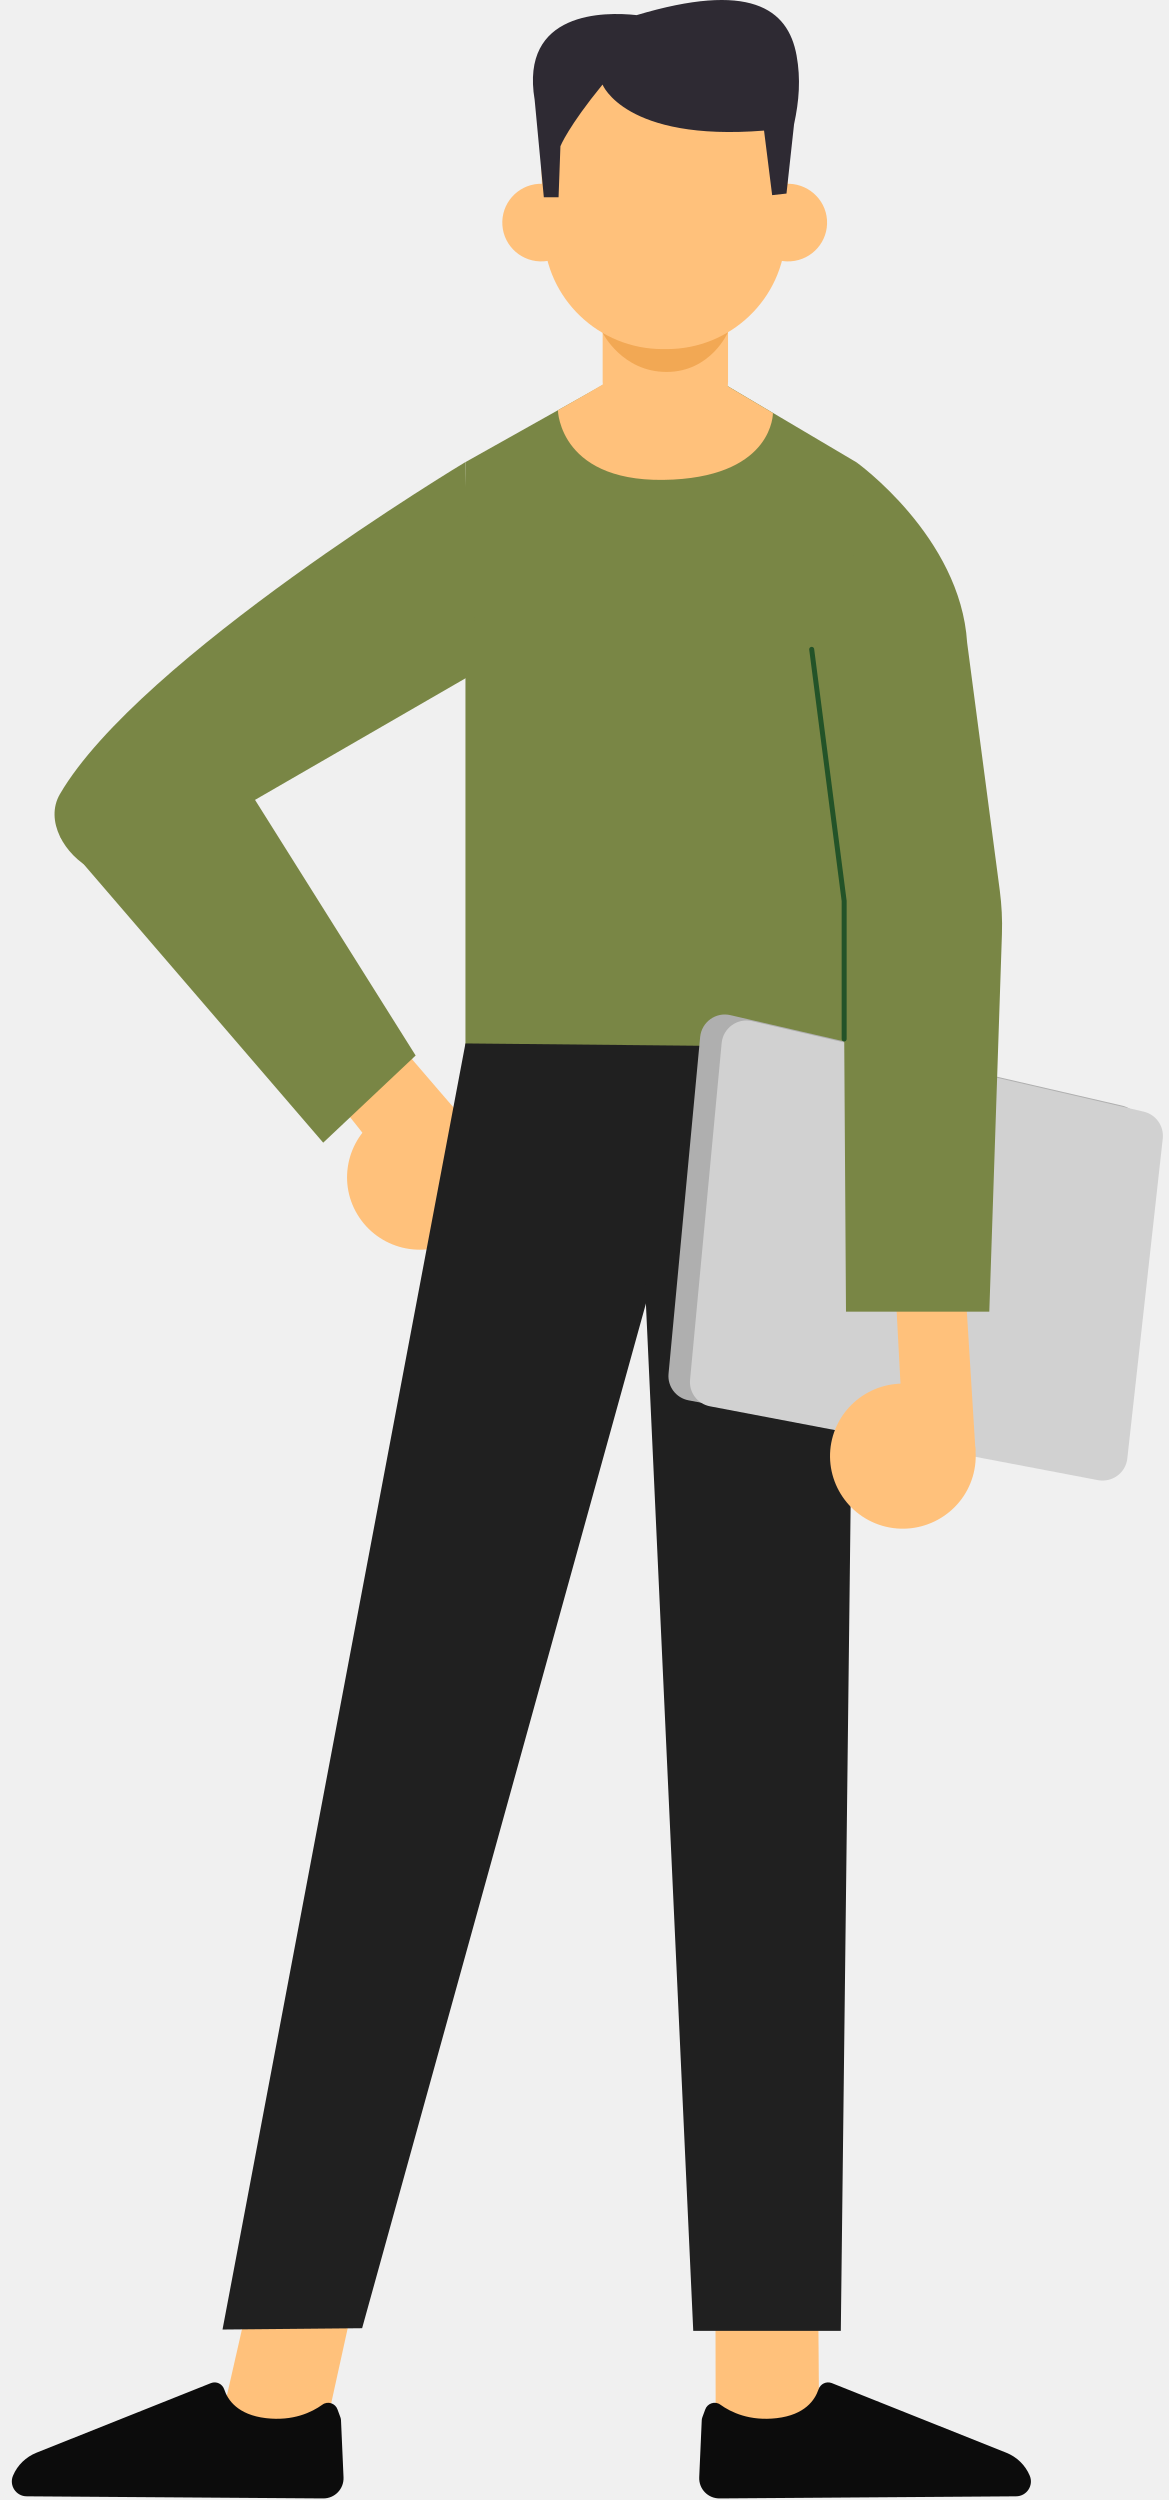
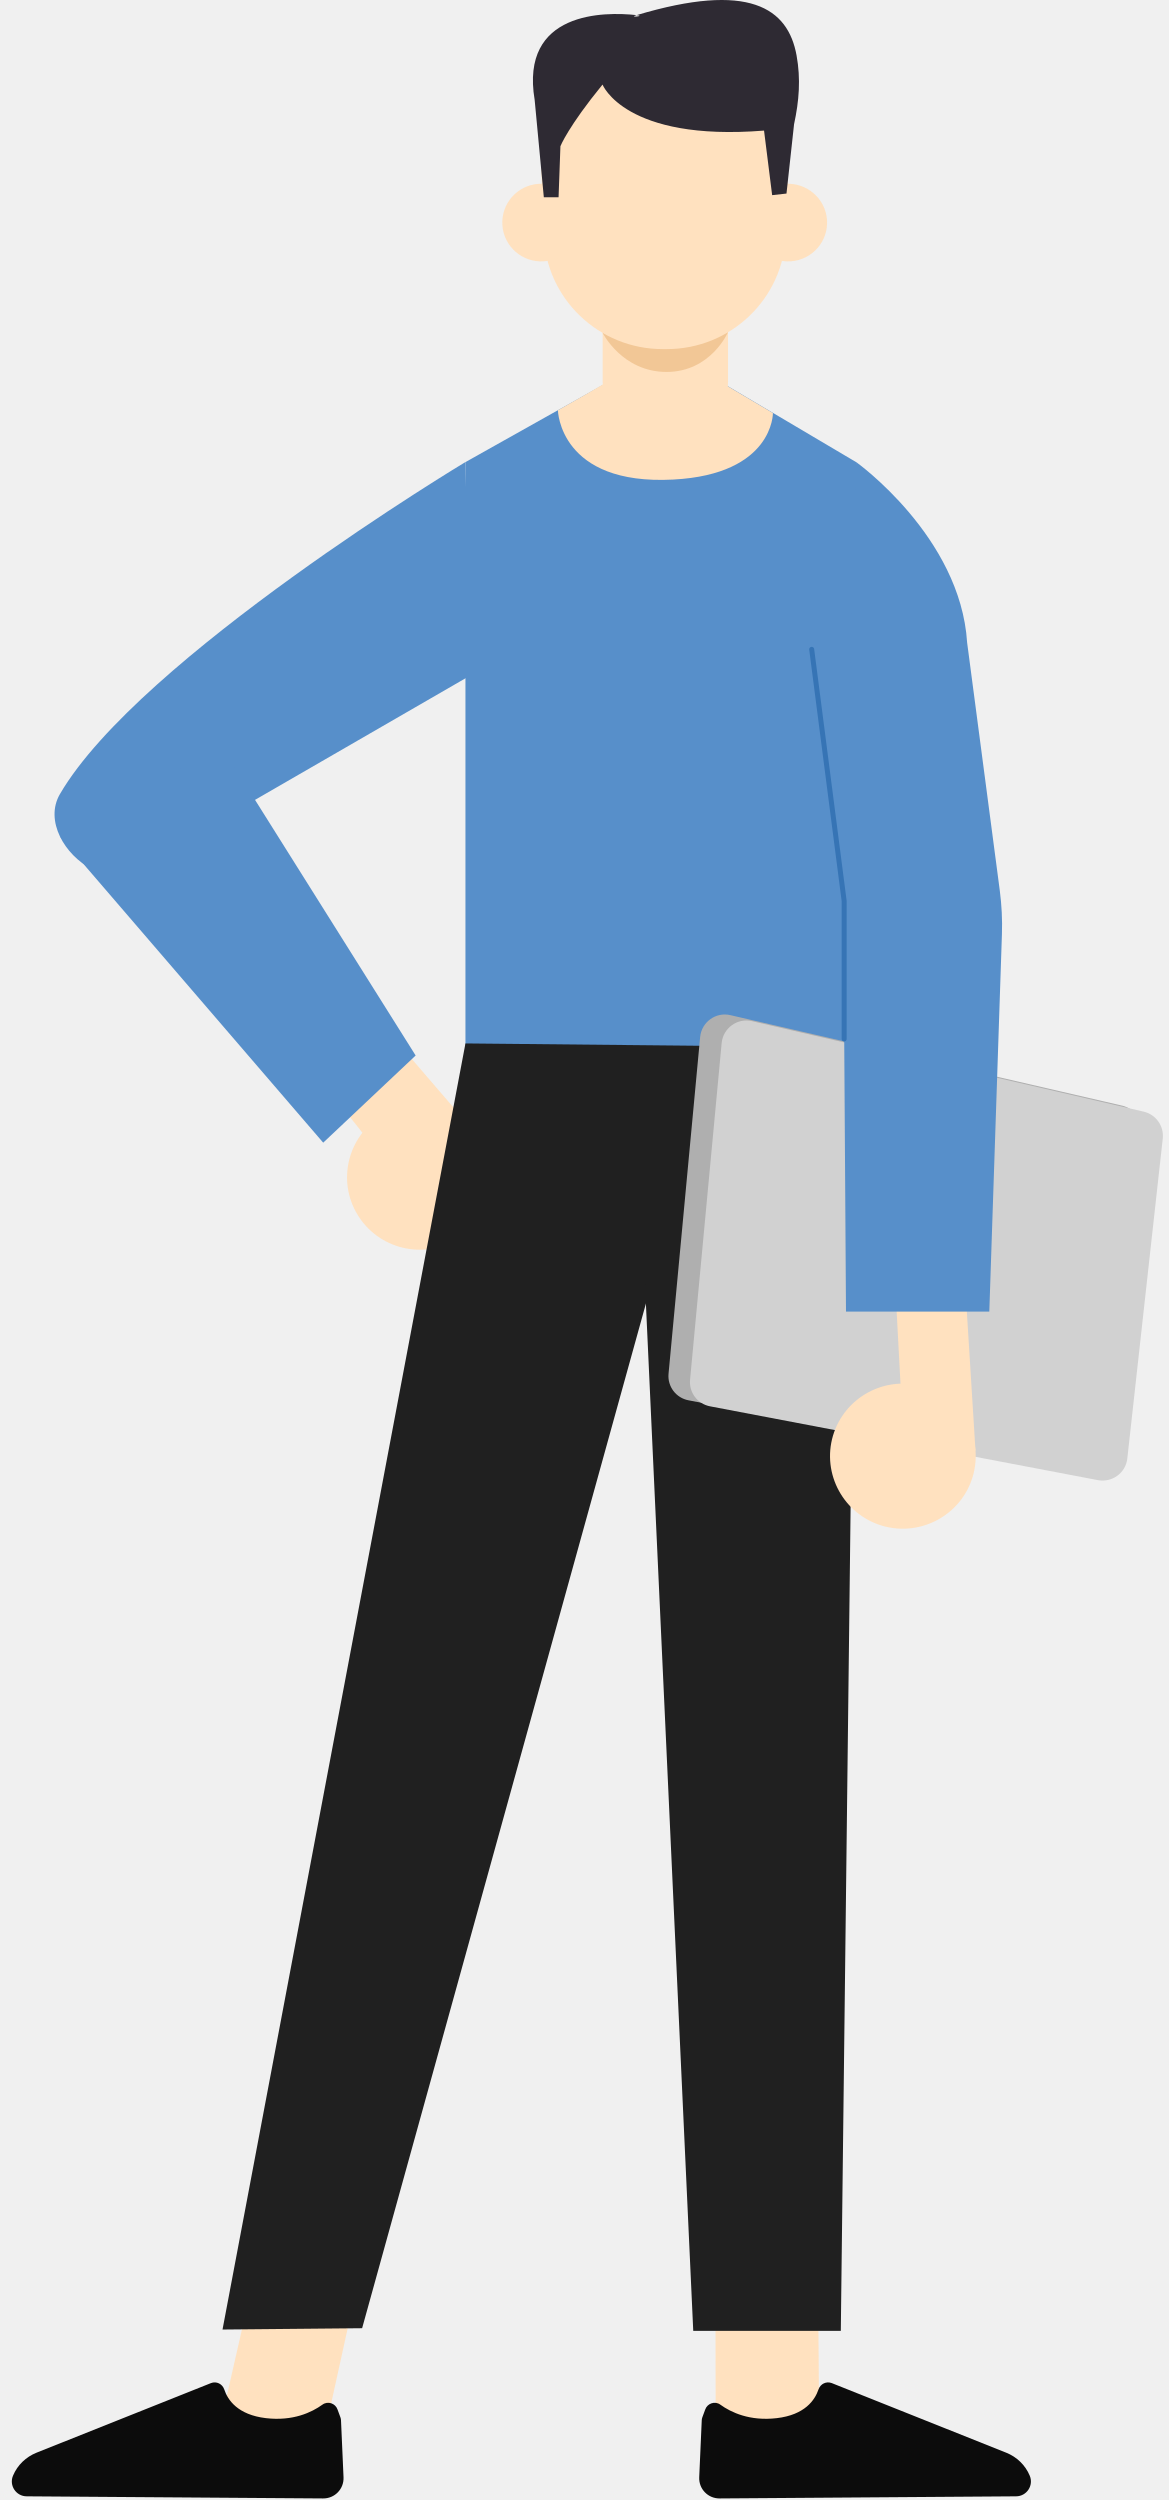
<svg xmlns="http://www.w3.org/2000/svg" width="180" height="385" viewBox="0 0 180 385" fill="none">
-   <g clip-path="url(#clip0_409_1164)">
-     <path d="M58.876 171.727C64.174 168.549 71.067 170.24 74.258 175.536C77.449 180.812 75.751 187.677 70.433 190.854C65.135 194.032 58.242 192.341 55.051 187.045C51.86 181.79 53.578 174.925 58.876 171.727Z" fill="#FFC17B" />
-     <path d="M71.578 172.517C71.21 172.231 51.532 149.213 51.532 149.213L43.494 158.909L61.248 181.296L71.578 172.517Z" fill="#FFC17B" />
-     <path d="M54.99 351.981L49.978 374.776L34.146 372.413L39.26 349.924L54.99 351.981Z" fill="#FFC17B" />
-     <path d="M125.967 349.957L126.151 373.301L110.217 374.483L110.176 351.424L125.967 349.957Z" fill="#FFC17B" />
-     <path d="M51.982 371.07C51.655 370.113 50.489 369.706 49.651 370.317C48.014 371.498 45.13 372.883 40.957 372.394C36.621 371.885 35.067 369.604 34.535 367.974C34.248 367.118 33.328 366.67 32.489 366.996L5.632 377.711C3.996 378.363 2.687 379.626 2.012 381.235C1.357 382.743 2.462 384.433 4.119 384.433L49.753 384.759C51.553 384.78 52.985 383.293 52.903 381.5L52.514 372.72C52.514 372.578 52.473 372.435 52.432 372.293L51.982 371.07Z" fill="#0C0C0C" />
-     <path d="M108.601 371.07C108.928 370.113 110.114 369.706 110.932 370.317C112.569 371.498 115.453 372.883 119.626 372.394C123.962 371.885 125.496 369.604 126.048 367.974C126.335 367.118 127.255 366.67 128.094 366.996L154.951 377.711C156.587 378.363 157.896 379.626 158.571 381.235C159.226 382.743 158.121 384.433 156.464 384.433L110.83 384.759C109.03 384.78 107.598 383.293 107.68 381.5L108.069 372.72C108.069 372.578 108.11 372.435 108.151 372.293L108.601 371.07Z" fill="#0C0C0C" />
-     <path d="M108.396 57.292L94.221 58.514L71.68 71.164V161.12H131.837V71.164L108.396 57.292Z" fill="#798645" />
-     <path d="M104.509 66.345H100.439C96.225 66.345 92.809 62.943 92.809 58.747V43.51H112.118V58.747C112.139 62.943 108.723 66.345 104.509 66.345Z" fill="#FFC17B" />
-     <path d="M92.809 51.271C92.809 51.271 95.816 57.28 102.648 57.28C109.48 57.28 112.118 51.148 112.118 51.148L92.809 51.271Z" fill="#F2A854" />
-     <path d="M102.689 53.761H102.055C92.216 53.761 84.116 46.02 83.727 36.222L83.38 26.465C82.971 16.096 91.296 7.479 101.707 7.479H103.037C110.912 7.479 121.773 16.096 121.364 26.465L121.016 36.222C120.627 46.02 112.527 53.761 102.689 53.761Z" fill="#FFC17B" />
-     <path d="M89.353 33.869C89.578 37.169 87.083 40.02 83.769 40.245C80.455 40.469 77.592 37.983 77.367 34.684C77.142 31.384 79.637 28.532 82.951 28.308C86.264 28.104 89.128 30.589 89.353 33.869Z" fill="#FFC17B" />
-     <path d="M127.358 33.869C127.583 37.169 125.087 40.02 121.774 40.245C118.46 40.469 115.597 37.983 115.372 34.684C115.147 31.384 117.642 28.532 120.956 28.308C124.269 28.104 127.133 30.589 127.358 33.869Z" fill="#FFC17B" />
+   <g clip-path="url(#clip0_1354_396)">
+     <path d="M58.876 171.728C64.174 168.55 71.067 170.241 74.258 175.537C77.449 180.813 75.751 187.678 70.433 190.855C65.135 194.033 58.242 192.342 55.051 187.046C51.86 181.791 53.578 174.926 58.876 171.728Z" fill="#FFE1BF" />
+     <path d="M71.578 172.517C71.21 172.231 51.532 149.213 51.532 149.213L43.494 158.909L61.248 181.296L71.578 172.517Z" fill="#FFE1BF" />
+     <path d="M54.99 351.981L49.978 374.776L34.146 372.413L39.26 349.924L54.99 351.981Z" fill="#FFE1BF" />
+     <path d="M125.967 349.957L126.151 373.301L110.217 374.483L110.176 351.424L125.967 349.957Z" fill="#FFE1BF" />
+     <path d="M51.982 371.071C51.655 370.114 50.489 369.707 49.651 370.318C48.014 371.499 45.13 372.884 40.957 372.395C36.621 371.886 35.067 369.605 34.535 367.975C34.248 367.119 33.328 366.671 32.489 366.997L5.632 377.712C3.996 378.364 2.687 379.627 2.012 381.236C1.357 382.744 2.462 384.434 4.119 384.434L49.753 384.76C51.553 384.781 52.985 383.294 52.903 381.501L52.514 372.721C52.514 372.579 52.473 372.436 52.432 372.294L51.982 371.071Z" fill="#0C0C0C" />
+     <path d="M108.601 371.071C108.928 370.114 110.114 369.707 110.932 370.318C112.569 371.499 115.453 372.884 119.626 372.395C123.962 371.886 125.496 369.605 126.048 367.975C126.335 367.119 127.255 366.671 128.094 366.997L154.951 377.712C156.587 378.364 157.896 379.627 158.571 381.236C159.226 382.744 158.121 384.434 156.464 384.434L110.83 384.76C109.03 384.781 107.598 383.294 107.68 381.501L108.069 372.721C108.069 372.579 108.11 372.436 108.151 372.294L108.601 371.071Z" fill="#0C0C0C" />
+     <path d="M108.396 57.291L94.221 58.513L71.68 71.163V161.119H131.837V71.163L108.396 57.291Z" fill="#578FCA" />
+     <path d="M104.509 66.345H100.439C96.225 66.345 92.809 62.943 92.809 58.747V43.51H112.118V58.747C112.139 62.943 108.723 66.345 104.509 66.345Z" fill="#FFE1BF" />
+     <path d="M92.809 51.271C92.809 51.271 95.816 57.28 102.648 57.28C109.48 57.28 112.118 51.148 112.118 51.148L92.809 51.271Z" fill="#F2C796" />
+     <path d="M102.689 53.762H102.055C92.216 53.762 84.116 46.021 83.727 36.223L83.38 26.466C82.971 16.097 91.296 7.48 101.707 7.48H103.037C110.912 7.48 121.773 16.097 121.364 26.466L121.016 36.223C120.627 46.021 112.527 53.762 102.689 53.762Z" fill="#FFE1BF" />
+     <path d="M89.353 33.868C89.578 37.168 87.083 40.02 83.769 40.244C80.455 40.468 77.592 37.983 77.367 34.682C77.142 31.383 79.637 28.531 82.951 28.307C86.264 28.103 89.128 30.588 89.353 33.868Z" fill="#FFE1BF" />
+     <path d="M127.358 33.868C127.583 37.168 125.087 40.02 121.774 40.244C118.46 40.468 115.597 37.983 115.372 34.682C115.147 31.383 117.642 28.531 120.956 28.307C124.269 28.103 127.133 30.588 127.358 33.868Z" fill="#FFE1BF" />
    <path d="M71.68 160.688L34.268 358.749L55.766 358.545L110.461 161.075L71.68 160.688Z" fill="#202020" />
    <path d="M131.837 161.117L129.485 358.955H106.76L97.698 162.36L131.837 161.117Z" fill="#202020" />
-     <path d="M71.68 71.153C71.68 71.153 21.444 101.342 9.233 122.283C6.839 126.377 9.948 131.674 14.162 133.853C18.826 136.277 24.573 134.627 27.253 130.126L73.726 103.277C73.746 103.277 71.68 80.218 71.68 71.153Z" fill="#798645" />
-     <path d="M82.337 15.386L83.749 30.379H86.019L86.305 22.516C86.305 22.516 87.492 19.501 92.789 13.023C92.789 13.023 96.246 21.823 117.662 20.112L118.91 30.053L121.119 29.808L122.285 19.134C123.062 15.529 123.328 12.168 122.673 8.542C121.344 1.208 115.351 -2.845 98.046 2.329C96.614 2.757 99.539 2.471 98.046 2.329C93.096 1.779 80.046 1.718 82.337 15.386Z" fill="#2E2A33" />
-     <path d="M107.823 159.695L102.955 211.559C102.771 213.514 104.1 215.285 106.043 215.651L165.771 227.018C167.959 227.446 170.046 225.9 170.291 223.7L175.753 174.402C175.957 172.487 174.709 170.715 172.807 170.267L112.487 156.334C110.237 155.804 108.048 157.393 107.823 159.695Z" fill="#AFAFAF" />
+     <path d="M71.68 71.152C71.68 71.152 21.444 101.341 9.233 122.282C6.839 126.376 9.948 131.673 14.162 133.852C18.826 136.276 24.573 134.626 27.253 130.125L73.726 103.276C73.746 103.276 71.68 80.217 71.68 71.152Z" fill="#578FCA" />
+     <path d="M82.337 15.386L83.749 30.379H86.019L86.305 22.516C86.305 22.516 87.492 19.501 92.789 13.023C92.789 13.023 96.246 21.823 117.662 20.112L118.91 30.053L121.119 29.808L122.285 19.134C123.062 15.529 123.328 12.168 122.673 8.542C121.344 1.208 115.351 -2.845 98.046 2.329C99.539 2.471 96.614 2.757 98.046 2.329C93.096 1.779 80.046 1.718 82.337 15.386Z" fill="#2E2A33" />
+     <path d="M107.823 159.694L102.955 211.558C102.771 213.513 104.1 215.284 106.043 215.65L165.771 227.017C167.959 227.445 170.046 225.899 170.291 223.699L175.753 174.401C175.957 172.486 174.709 170.714 172.807 170.266L112.487 156.333C110.237 155.803 108.048 157.392 107.823 159.694Z" fill="#AFAFAF" />
    <path d="M111.137 160.618L106.269 212.481C106.085 214.437 107.414 216.209 109.357 216.576L169.085 227.943C171.273 228.35 173.36 226.822 173.605 224.622L179.066 175.325C179.271 173.41 178.023 171.638 176.121 171.19L115.801 157.257C113.571 156.727 111.362 158.316 111.137 160.618Z" fill="#D1D1D1" />
-     <path d="M142.228 213.538C148.16 215.29 151.555 221.503 149.796 227.411C148.037 233.318 141.798 236.699 135.867 234.968C129.935 233.216 126.539 227.003 128.278 221.096C130.058 215.168 136.276 211.786 142.228 213.538Z" fill="#FFC17B" />
-     <path d="M150.225 223.402C150.184 222.933 148.262 191.848 148.262 191.848L137.646 193.762L139.057 220.265L150.225 223.402Z" fill="#FFC17B" />
-     <path d="M131.837 71.153C131.837 71.153 147.914 82.622 148.937 98.959L153.969 137.153C154.255 139.394 154.378 141.635 154.296 143.896L152.353 201.992H130.283L129.873 139.109L131.837 71.153Z" fill="#798645" />
-     <path d="M95.918 57.292C94.2 58.535 85.916 63.179 85.916 63.179C85.916 63.179 86.141 74.79 103.691 73.853C119.134 73.038 119.032 63.607 119.032 63.607L108.375 57.292H95.918Z" fill="#FFC17B" />
-     <path d="M33.983 114.759L64.01 162.548L49.773 175.972L9.314 128.937L33.983 114.759Z" fill="#798645" />
-     <path d="M130 160V138.752L125 100" stroke="#235328" stroke-width="0.769" stroke-miterlimit="10" stroke-linecap="round" stroke-linejoin="round" />
+     <path d="M142.228 213.538C148.16 215.29 151.555 221.503 149.796 227.411C148.037 233.318 141.798 236.699 135.867 234.968C129.935 233.216 126.539 227.003 128.278 221.096C130.058 215.168 136.276 211.786 142.228 213.538Z" fill="#FFE1BF" />
+     <path d="M150.225 223.402C150.184 222.933 148.262 191.848 148.262 191.848L137.646 193.762L139.057 220.265L150.225 223.402Z" fill="#FFE1BF" />
+     <path d="M131.837 71.152C131.837 71.152 147.914 82.621 148.937 98.958L153.969 137.152C154.255 139.393 154.378 141.634 154.296 143.895L152.353 201.991H130.283L129.873 139.108L131.837 71.152Z" fill="#578FCA" />
+     <path d="M95.918 57.291C94.2 58.534 85.916 63.178 85.916 63.178C85.916 63.178 86.141 74.789 103.691 73.852C119.134 73.037 119.032 63.606 119.032 63.606L108.375 57.291H95.918Z" fill="#FFE1BF" />
+     <path d="M33.983 114.758L64.01 162.547L49.773 175.971L9.314 128.936L33.983 114.758Z" fill="#578FCA" />
+     <path d="M130 160V138.752L125 100" stroke="#3674B5" stroke-width="0.769" stroke-miterlimit="10" stroke-linecap="round" stroke-linejoin="round" />
  </g>
  <defs>
-     <clipPath id="clip0_409_1164">
+     <clipPath id="clip0_1354_396">
      <rect width="180" height="385" fill="white" />
    </clipPath>
  </defs>
</svg>
